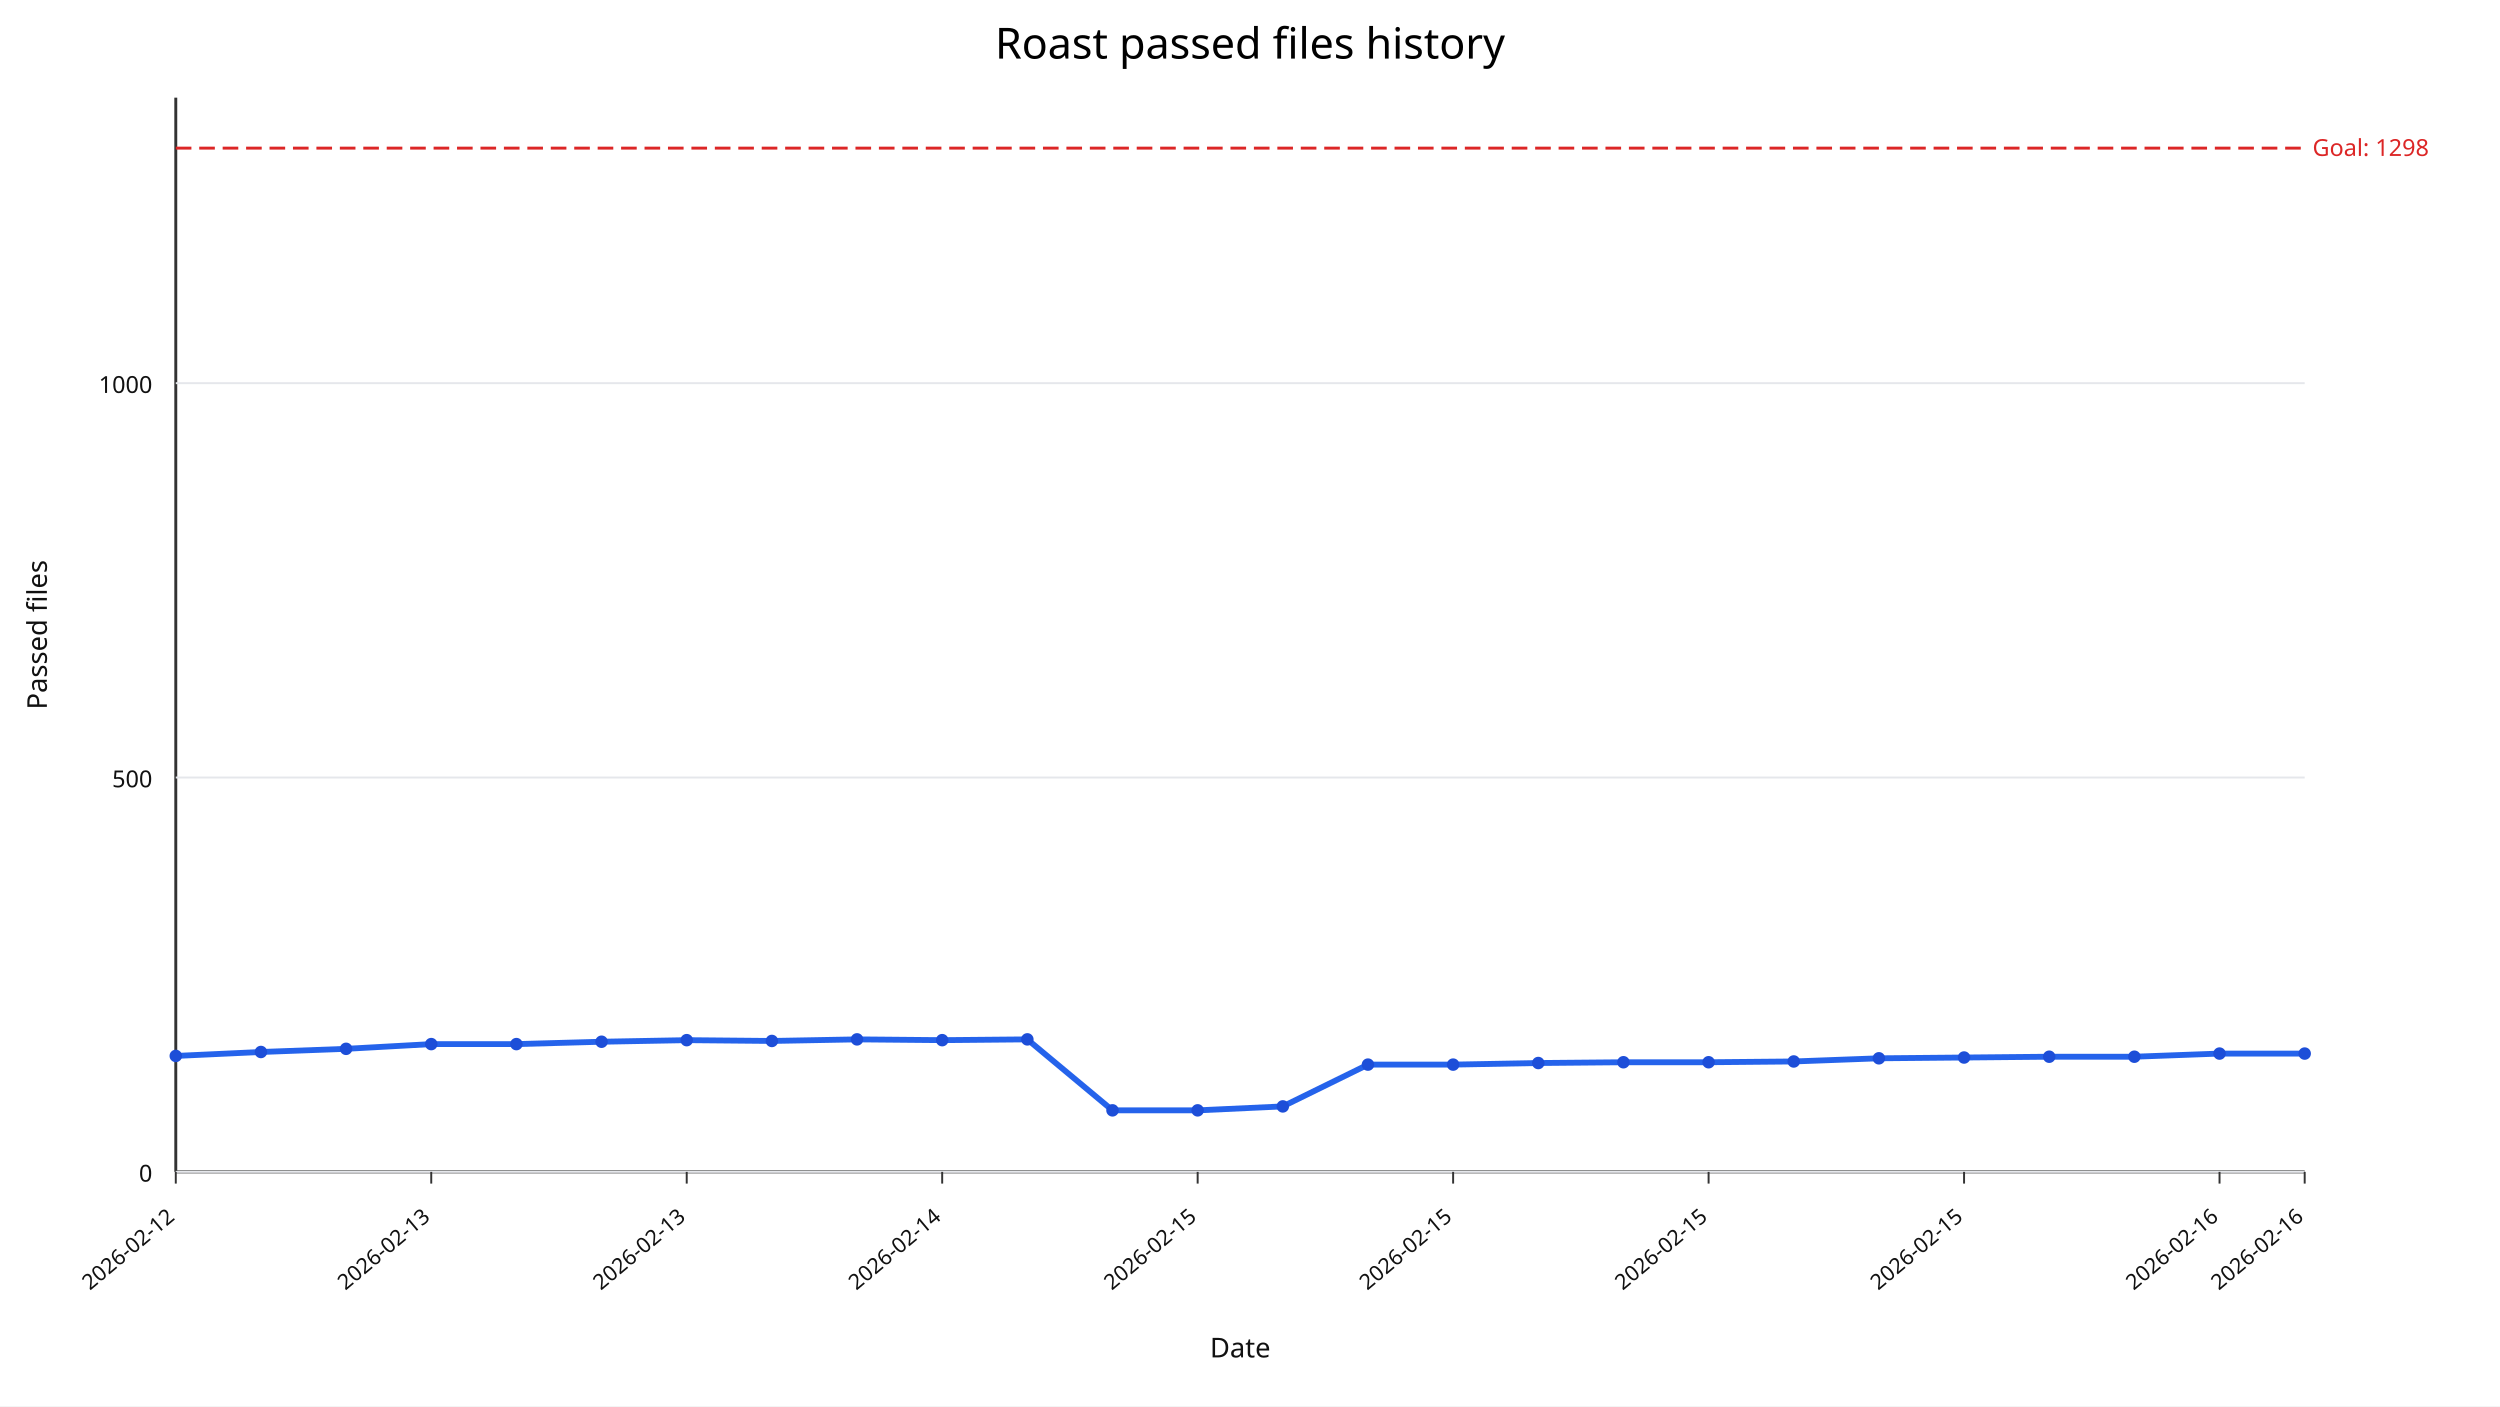
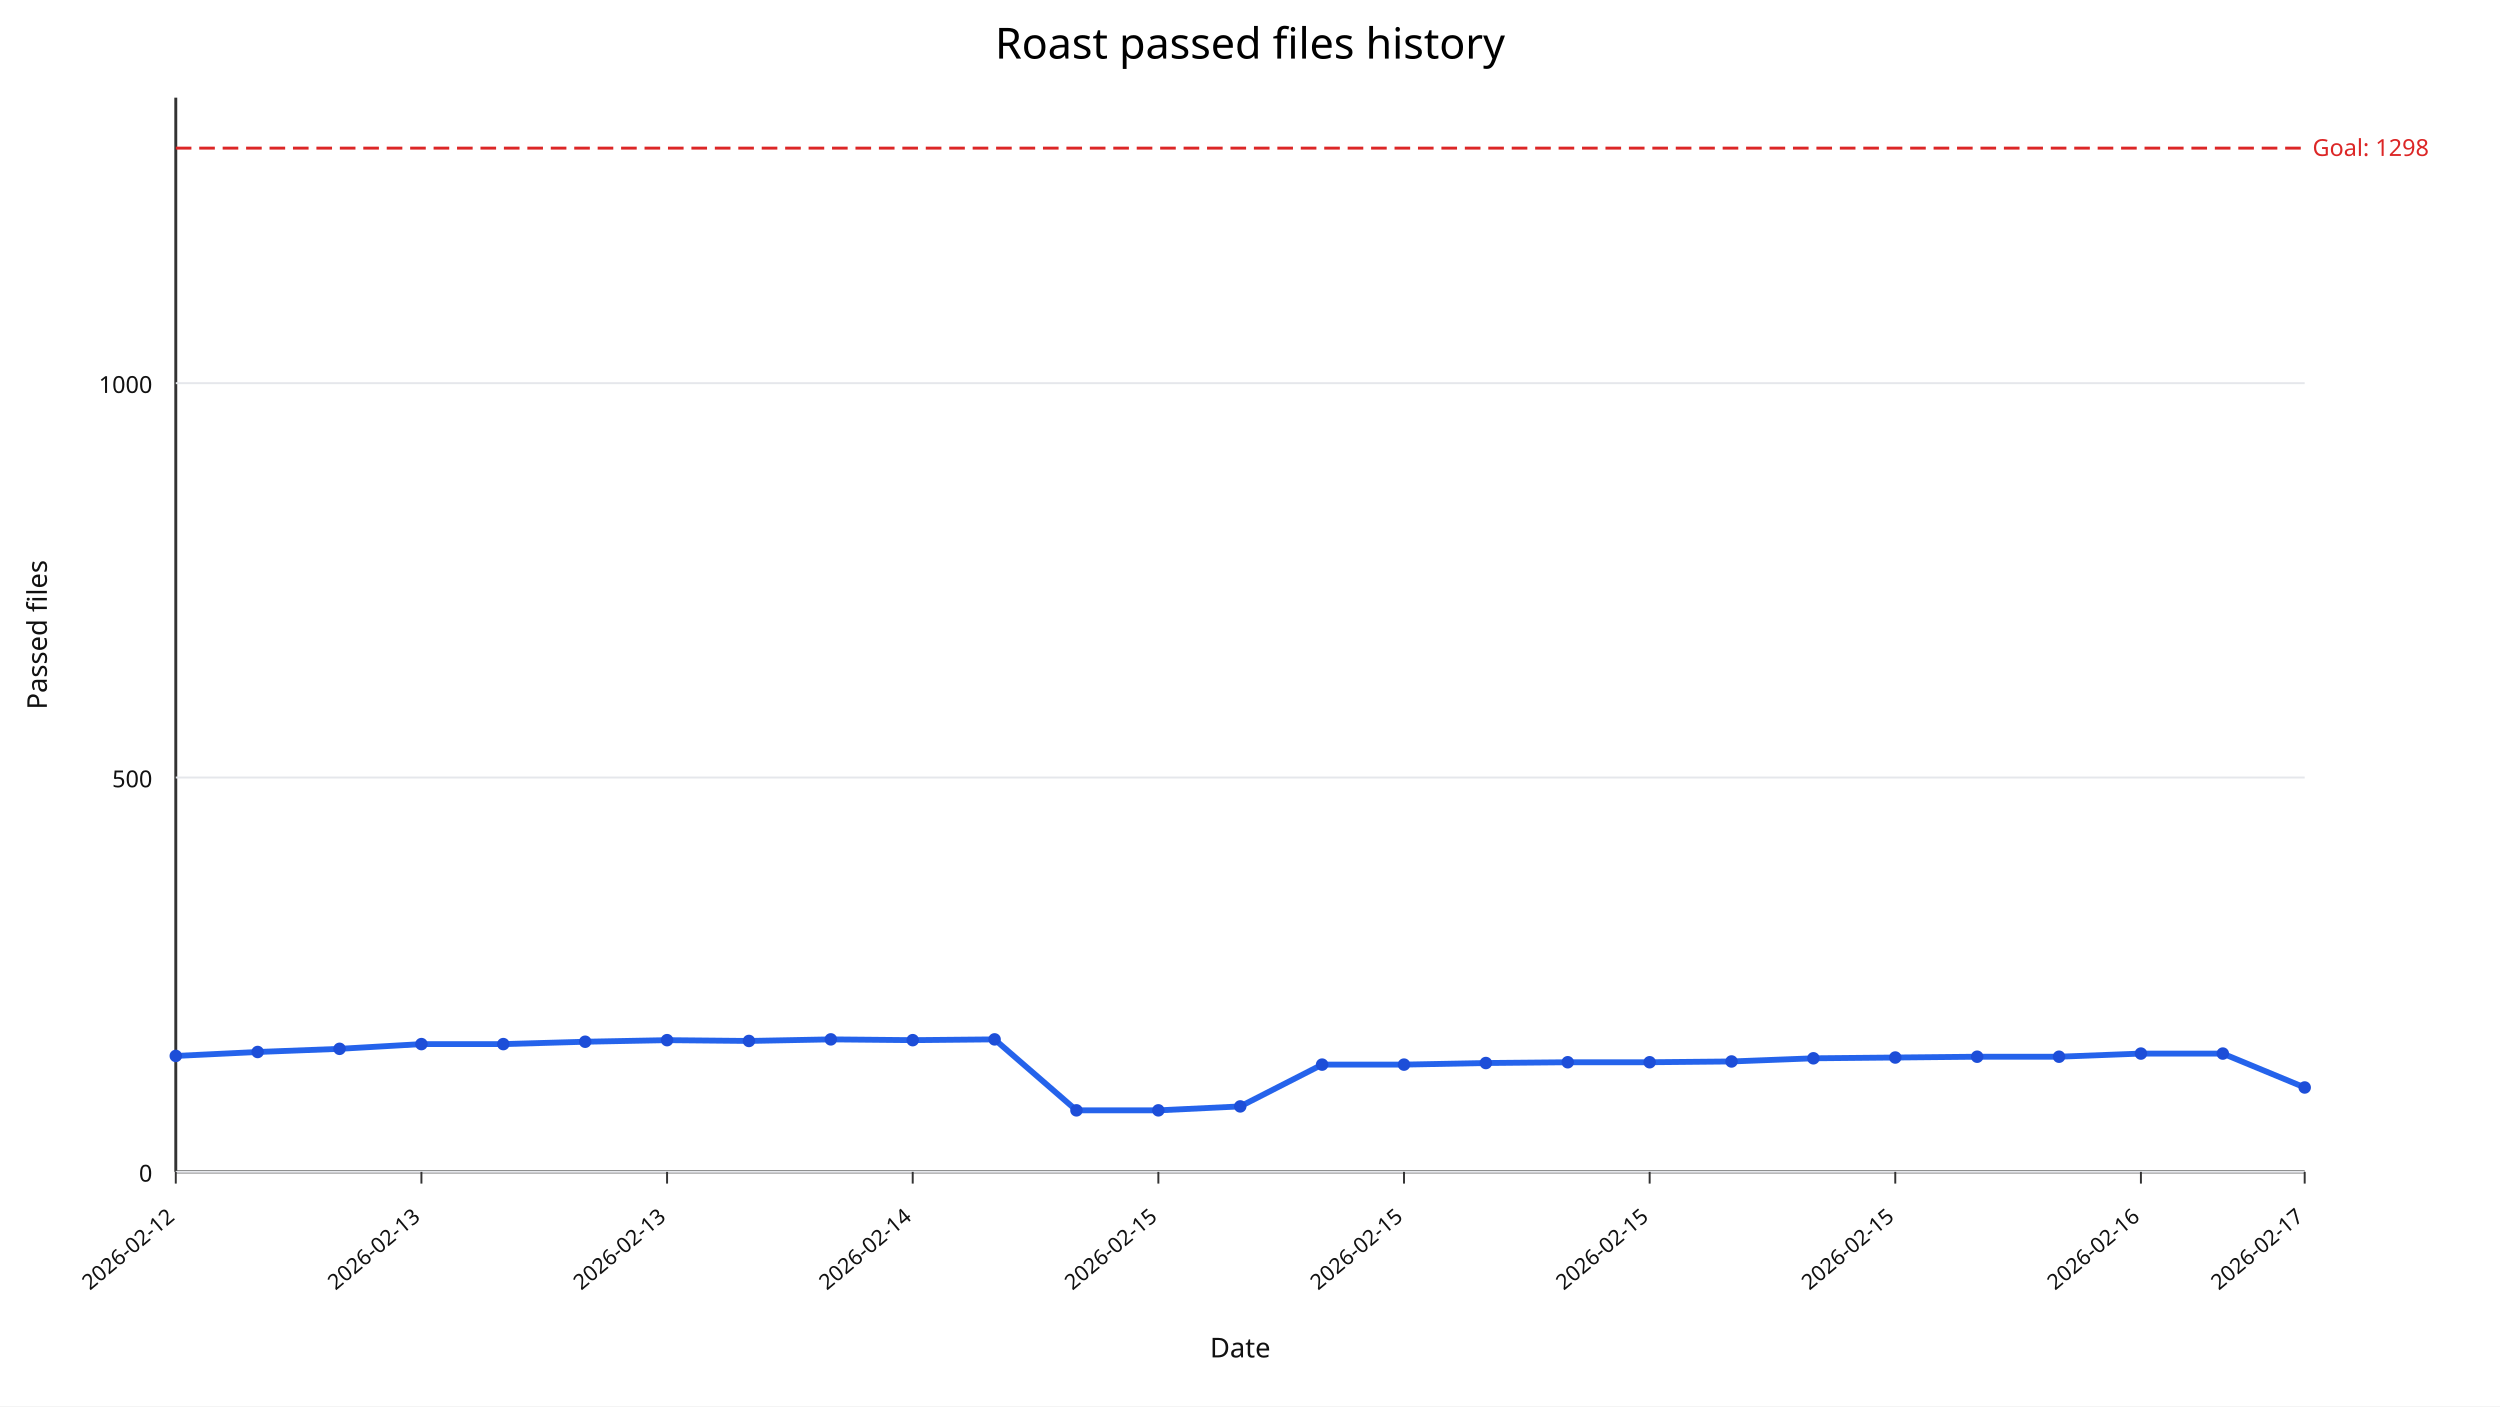
<svg xmlns="http://www.w3.org/2000/svg" width="1280" height="720" viewBox="0 0 1280 720">
  <rect width="100%" height="100%" fill="#ffffff" />
  <text x="640" y="30" text-anchor="middle" font-size="22" font-family="sans-serif">Roast passed files history</text>
  <line x1="90" y1="600" x2="1180" y2="600" stroke="#333" stroke-width="1.5" />
  <line x1="90" y1="50" x2="90" y2="600" stroke="#333" stroke-width="1.5" />
  <line x1="90" y1="600.00" x2="1180" y2="600.00" stroke="#e5e7eb" stroke-width="1" />
  <text x="78" y="605.00" text-anchor="end" font-size="12" fill="#111" font-family="sans-serif">0</text>
  <line x1="90" y1="398.09" x2="1180" y2="398.09" stroke="#e5e7eb" stroke-width="1" />
  <text x="78" y="403.09" text-anchor="end" font-size="12" fill="#111" font-family="sans-serif">500</text>
  <line x1="90" y1="196.18" x2="1180" y2="196.18" stroke="#e5e7eb" stroke-width="1" />
  <text x="78" y="201.18" text-anchor="end" font-size="12" fill="#111" font-family="sans-serif">1000</text>
  <line x1="90.00" y1="600" x2="90.00" y2="606" stroke="#333" stroke-width="1" />
  <text x="90.00" y="624" text-anchor="end" font-size="11" fill="#111" transform="rotate(-40 90.00,624)" font-family="sans-serif">2026-02-12</text>
-   <line x1="220.80" y1="600" x2="220.80" y2="606" stroke="#333" stroke-width="1" />
-   <text x="220.80" y="624" text-anchor="end" font-size="11" fill="#111" transform="rotate(-40 220.80,624)" font-family="sans-serif">2026-02-13</text>
-   <line x1="351.60" y1="600" x2="351.60" y2="606" stroke="#333" stroke-width="1" />
-   <text x="351.60" y="624" text-anchor="end" font-size="11" fill="#111" transform="rotate(-40 351.60,624)" font-family="sans-serif">2026-02-13</text>
-   <line x1="482.40" y1="600" x2="482.40" y2="606" stroke="#333" stroke-width="1" />
-   <text x="482.40" y="624" text-anchor="end" font-size="11" fill="#111" transform="rotate(-40 482.40,624)" font-family="sans-serif">2026-02-14</text>
-   <line x1="613.20" y1="600" x2="613.20" y2="606" stroke="#333" stroke-width="1" />
-   <text x="613.20" y="624" text-anchor="end" font-size="11" fill="#111" transform="rotate(-40 613.20,624)" font-family="sans-serif">2026-02-15</text>
-   <line x1="744.00" y1="600" x2="744.00" y2="606" stroke="#333" stroke-width="1" />
-   <text x="744.00" y="624" text-anchor="end" font-size="11" fill="#111" transform="rotate(-40 744.00,624)" font-family="sans-serif">2026-02-15</text>
-   <line x1="874.80" y1="600" x2="874.80" y2="606" stroke="#333" stroke-width="1" />
-   <text x="874.80" y="624" text-anchor="end" font-size="11" fill="#111" transform="rotate(-40 874.80,624)" font-family="sans-serif">2026-02-15</text>
-   <line x1="1005.60" y1="600" x2="1005.60" y2="606" stroke="#333" stroke-width="1" />
-   <text x="1005.60" y="624" text-anchor="end" font-size="11" fill="#111" transform="rotate(-40 1005.60,624)" font-family="sans-serif">2026-02-15</text>
-   <line x1="1136.40" y1="600" x2="1136.40" y2="606" stroke="#333" stroke-width="1" />
-   <text x="1136.40" y="624" text-anchor="end" font-size="11" fill="#111" transform="rotate(-40 1136.40,624)" font-family="sans-serif">2026-02-16</text>
+   <line x1="215.77" y1="600" x2="215.77" y2="606" stroke="#333" stroke-width="1" />
+   <text x="215.77" y="624" text-anchor="end" font-size="11" fill="#111" transform="rotate(-40 215.77,624)" font-family="sans-serif">2026-02-13</text>
+   <line x1="341.54" y1="600" x2="341.54" y2="606" stroke="#333" stroke-width="1" />
+   <text x="341.54" y="624" text-anchor="end" font-size="11" fill="#111" transform="rotate(-40 341.54,624)" font-family="sans-serif">2026-02-13</text>
+   <line x1="467.31" y1="600" x2="467.31" y2="606" stroke="#333" stroke-width="1" />
+   <text x="467.31" y="624" text-anchor="end" font-size="11" fill="#111" transform="rotate(-40 467.31,624)" font-family="sans-serif">2026-02-14</text>
+   <line x1="593.08" y1="600" x2="593.08" y2="606" stroke="#333" stroke-width="1" />
+   <text x="593.08" y="624" text-anchor="end" font-size="11" fill="#111" transform="rotate(-40 593.08,624)" font-family="sans-serif">2026-02-15</text>
+   <line x1="718.85" y1="600" x2="718.85" y2="606" stroke="#333" stroke-width="1" />
+   <text x="718.85" y="624" text-anchor="end" font-size="11" fill="#111" transform="rotate(-40 718.85,624)" font-family="sans-serif">2026-02-15</text>
+   <line x1="844.62" y1="600" x2="844.62" y2="606" stroke="#333" stroke-width="1" />
+   <text x="844.62" y="624" text-anchor="end" font-size="11" fill="#111" transform="rotate(-40 844.62,624)" font-family="sans-serif">2026-02-15</text>
+   <line x1="970.38" y1="600" x2="970.38" y2="606" stroke="#333" stroke-width="1" />
+   <text x="970.38" y="624" text-anchor="end" font-size="11" fill="#111" transform="rotate(-40 970.38,624)" font-family="sans-serif">2026-02-15</text>
+   <line x1="1096.15" y1="600" x2="1096.15" y2="606" stroke="#333" stroke-width="1" />
+   <text x="1096.15" y="624" text-anchor="end" font-size="11" fill="#111" transform="rotate(-40 1096.15,624)" font-family="sans-serif">2026-02-16</text>
  <line x1="1180.00" y1="600" x2="1180.00" y2="606" stroke="#333" stroke-width="1" />
-   <text x="1180.00" y="624" text-anchor="end" font-size="11" fill="#111" transform="rotate(-40 1180.00,624)" font-family="sans-serif">2026-02-16</text>
+   <text x="1180.00" y="624" text-anchor="end" font-size="11" fill="#111" transform="rotate(-40 1180.00,624)" font-family="sans-serif">2026-02-17</text>
  <line x1="90" y1="75.84" x2="1180" y2="75.84" stroke="#dc2626" stroke-width="1.5" stroke-dasharray="8,4" />
  <text x="1184" y="79.84" font-size="12" fill="#dc2626" font-family="sans-serif">Goal: 1298</text>
-   <polyline fill="none" stroke="#2563eb" stroke-width="3" points="90.00,540.64 133.60,538.62 177.20,537.00 220.80,534.58 264.40,534.58 308.00,533.37 351.60,532.56 395.20,532.97 438.80,532.16 482.40,532.56 526.00,532.16 569.60,568.50 613.20,568.50 656.80,566.48 700.40,545.08 744.00,545.08 787.60,544.27 831.20,543.87 874.80,543.87 918.40,543.47 962.00,541.85 1005.60,541.45 1049.20,541.04 1092.80,541.04 1136.40,539.43 1180.00,539.43" />
+   <polyline fill="none" stroke="#2563eb" stroke-width="3" points="90.00,540.64 131.92,538.62 173.85,537.00 215.77,534.58 257.69,534.58 299.62,533.37 341.54,532.56 383.46,532.97 425.38,532.16 467.31,532.56 509.23,532.16 551.15,568.50 593.08,568.50 635.00,566.48 676.92,545.08 718.85,545.08 760.77,544.27 802.69,543.87 844.62,543.87 886.54,543.47 928.46,541.85 970.38,541.45 1012.31,541.04 1054.23,541.04 1096.15,539.43 1138.08,539.43 1180.00,556.79" />
  <circle cx="90.00" cy="540.64" r="3.2" fill="#1d4ed8" />
-   <circle cx="133.60" cy="538.62" r="3.2" fill="#1d4ed8" />
-   <circle cx="177.20" cy="537.00" r="3.2" fill="#1d4ed8" />
-   <circle cx="220.80" cy="534.58" r="3.2" fill="#1d4ed8" />
-   <circle cx="264.40" cy="534.58" r="3.2" fill="#1d4ed8" />
-   <circle cx="308.00" cy="533.37" r="3.2" fill="#1d4ed8" />
-   <circle cx="351.60" cy="532.56" r="3.2" fill="#1d4ed8" />
-   <circle cx="395.20" cy="532.97" r="3.2" fill="#1d4ed8" />
-   <circle cx="438.80" cy="532.16" r="3.2" fill="#1d4ed8" />
-   <circle cx="482.40" cy="532.56" r="3.2" fill="#1d4ed8" />
-   <circle cx="526.00" cy="532.16" r="3.2" fill="#1d4ed8" />
-   <circle cx="569.60" cy="568.50" r="3.2" fill="#1d4ed8" />
-   <circle cx="613.20" cy="568.50" r="3.2" fill="#1d4ed8" />
-   <circle cx="656.80" cy="566.48" r="3.2" fill="#1d4ed8" />
-   <circle cx="700.40" cy="545.08" r="3.2" fill="#1d4ed8" />
-   <circle cx="744.00" cy="545.08" r="3.2" fill="#1d4ed8" />
-   <circle cx="787.60" cy="544.27" r="3.2" fill="#1d4ed8" />
-   <circle cx="831.20" cy="543.87" r="3.2" fill="#1d4ed8" />
-   <circle cx="874.80" cy="543.87" r="3.2" fill="#1d4ed8" />
-   <circle cx="918.40" cy="543.47" r="3.2" fill="#1d4ed8" />
-   <circle cx="962.00" cy="541.85" r="3.2" fill="#1d4ed8" />
-   <circle cx="1005.60" cy="541.45" r="3.2" fill="#1d4ed8" />
-   <circle cx="1049.20" cy="541.04" r="3.2" fill="#1d4ed8" />
-   <circle cx="1092.80" cy="541.04" r="3.2" fill="#1d4ed8" />
-   <circle cx="1136.40" cy="539.43" r="3.2" fill="#1d4ed8" />
-   <circle cx="1180.00" cy="539.43" r="3.2" fill="#1d4ed8" />
+   <circle cx="131.92" cy="538.62" r="3.2" fill="#1d4ed8" />
+   <circle cx="173.85" cy="537.00" r="3.2" fill="#1d4ed8" />
+   <circle cx="215.77" cy="534.58" r="3.2" fill="#1d4ed8" />
+   <circle cx="257.69" cy="534.58" r="3.2" fill="#1d4ed8" />
+   <circle cx="299.62" cy="533.37" r="3.2" fill="#1d4ed8" />
+   <circle cx="341.54" cy="532.56" r="3.2" fill="#1d4ed8" />
+   <circle cx="383.46" cy="532.97" r="3.2" fill="#1d4ed8" />
+   <circle cx="425.38" cy="532.16" r="3.2" fill="#1d4ed8" />
+   <circle cx="467.31" cy="532.56" r="3.2" fill="#1d4ed8" />
+   <circle cx="509.23" cy="532.16" r="3.2" fill="#1d4ed8" />
+   <circle cx="551.15" cy="568.50" r="3.2" fill="#1d4ed8" />
+   <circle cx="593.08" cy="568.50" r="3.2" fill="#1d4ed8" />
+   <circle cx="635.00" cy="566.48" r="3.2" fill="#1d4ed8" />
+   <circle cx="676.92" cy="545.08" r="3.2" fill="#1d4ed8" />
+   <circle cx="718.85" cy="545.08" r="3.2" fill="#1d4ed8" />
+   <circle cx="760.77" cy="544.27" r="3.2" fill="#1d4ed8" />
+   <circle cx="802.69" cy="543.87" r="3.2" fill="#1d4ed8" />
+   <circle cx="844.62" cy="543.87" r="3.2" fill="#1d4ed8" />
+   <circle cx="886.54" cy="543.47" r="3.2" fill="#1d4ed8" />
+   <circle cx="928.46" cy="541.85" r="3.2" fill="#1d4ed8" />
+   <circle cx="970.38" cy="541.45" r="3.2" fill="#1d4ed8" />
+   <circle cx="1012.31" cy="541.04" r="3.2" fill="#1d4ed8" />
+   <circle cx="1054.23" cy="541.04" r="3.2" fill="#1d4ed8" />
+   <circle cx="1096.15" cy="539.43" r="3.2" fill="#1d4ed8" />
+   <circle cx="1138.08" cy="539.43" r="3.2" fill="#1d4ed8" />
+   <circle cx="1180.00" cy="556.79" r="3.2" fill="#1d4ed8" />
  <text x="635" y="695" text-anchor="middle" font-size="14" fill="#111" font-family="sans-serif">Date</text>
  <text x="24" y="325" text-anchor="middle" font-size="14" fill="#111" transform="rotate(-90 24,325)" font-family="sans-serif">Passed files</text>
</svg>
